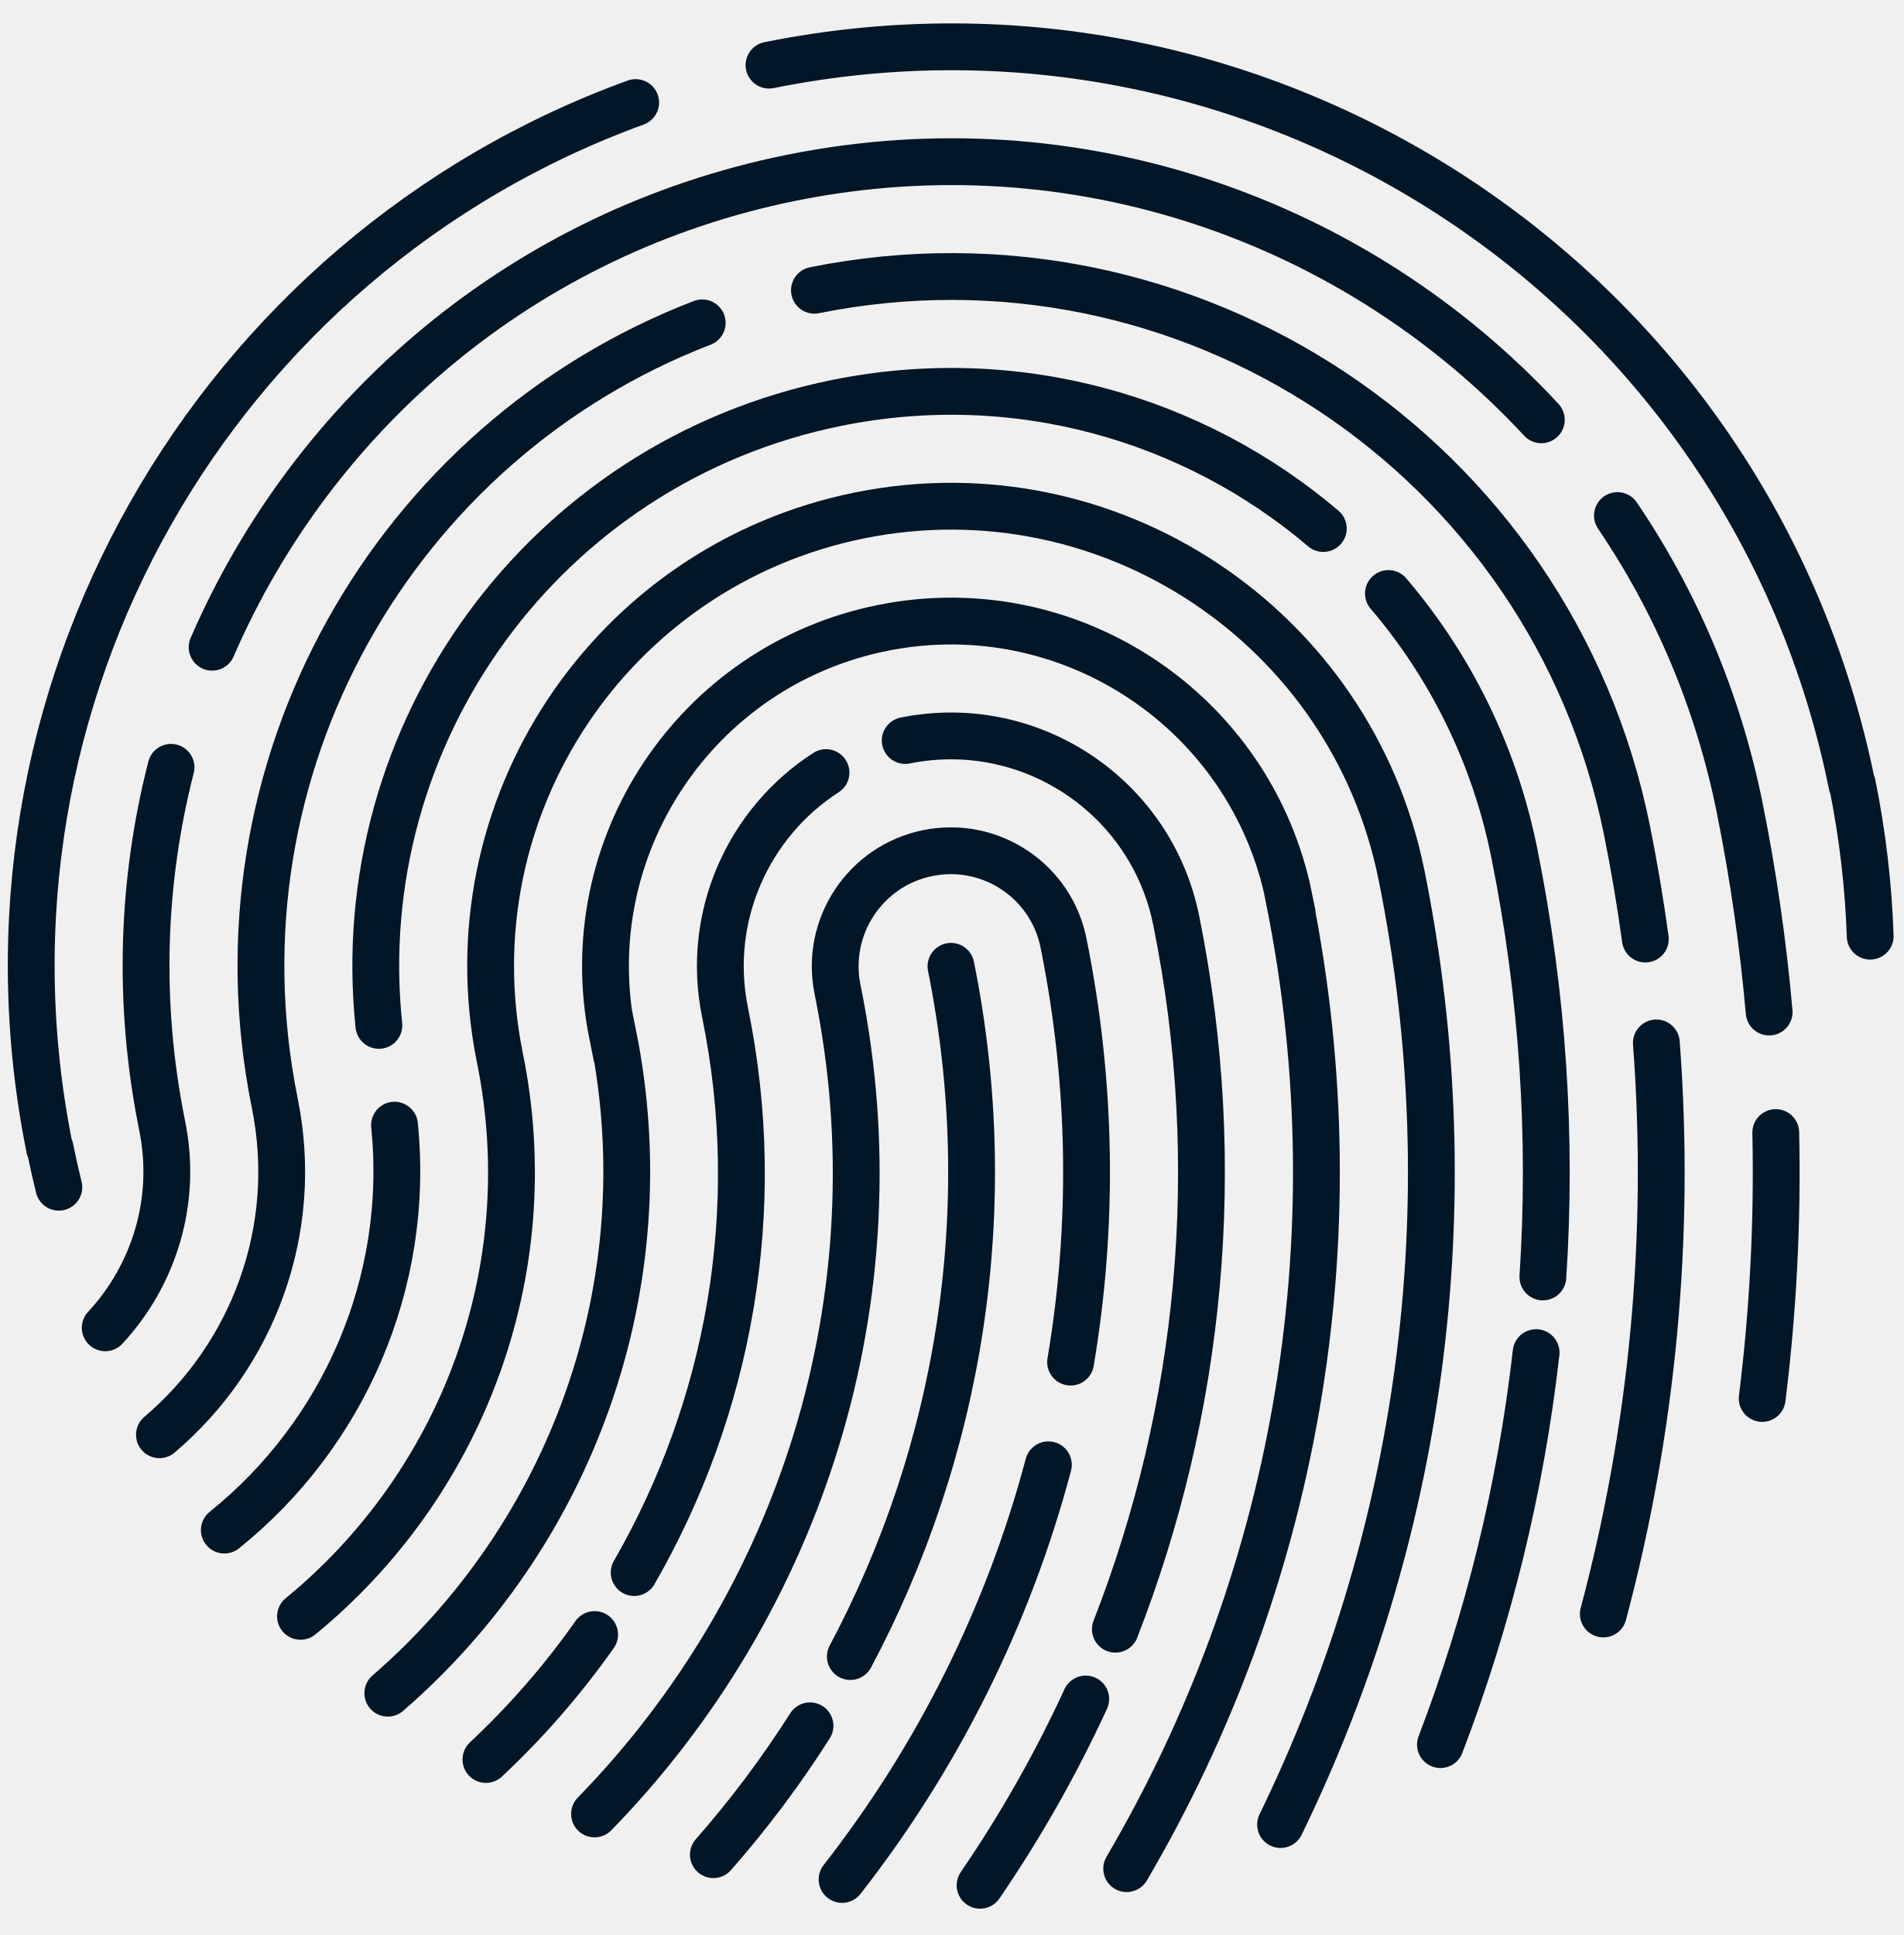
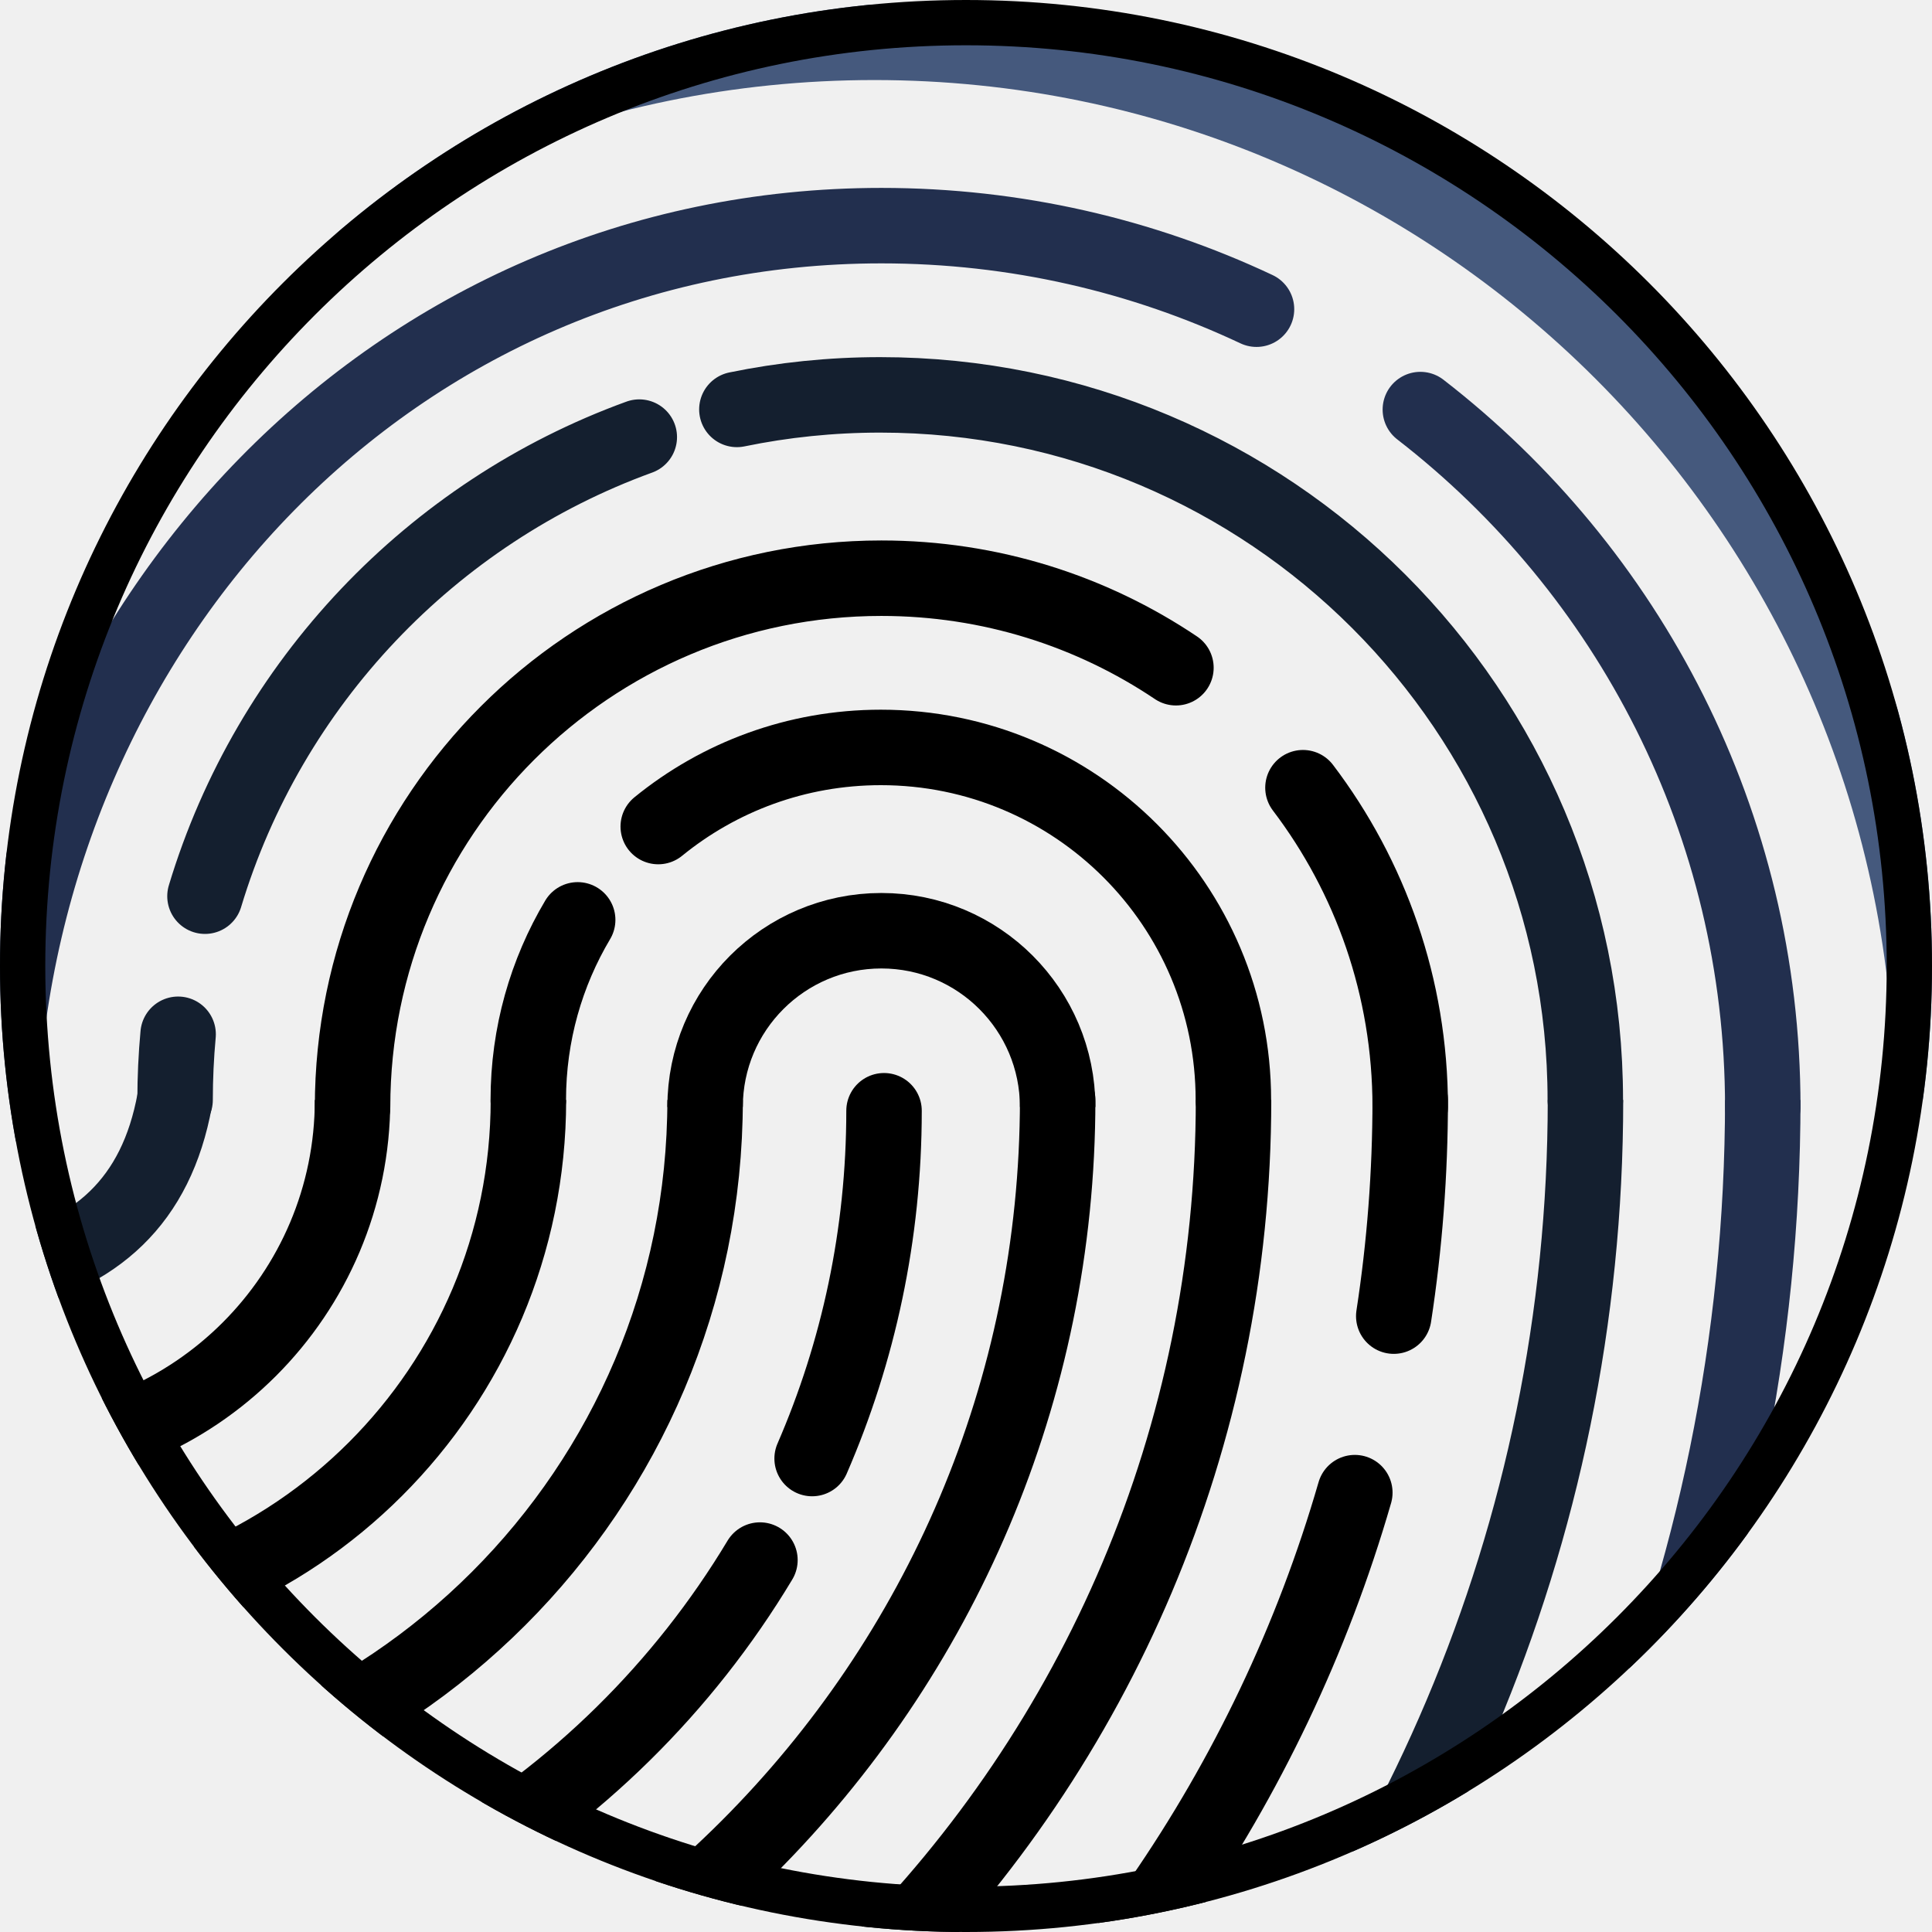
- <svg xmlns="http://www.w3.org/2000/svg" width="61px" height="62px" viewBox="0 0 61 62" version="1.1">
-   <defs />
-   <g id="Symbols" stroke="none" stroke-width="1" fill="none" fill-rule="evenodd" stroke-linecap="round">
-     <g id="Glyphs/Touch-ID" stroke="#011627" stroke-width="1.5">
-       <g id="Touch-ID" transform="translate(1, 1.5)">
-         <path d="M58.339,23.641 C55.123,7.692 39.589,-2.629 23.641,0.587 M19.368,1.786 C5.899,6.679 -2.331,20.812 0.587,35.286 M58.925,28.496 C58.87,26.889 58.683,25.266 58.355,23.638 M0.603,35.283 C0.688,35.706 0.782,36.125 0.885,36.54" id="Stroke-1" />
-         <path d="M21.858,57.926 C22.996,56.631 24.031,55.25 24.954,53.797 M26.247,51.578 C29.729,45.035 31.05,37.293 29.471,29.462" id="Stroke-7" />
-         <path d="M25.982,58.72 C29.042,54.804 31.305,50.285 32.592,45.434 M33.304,42.144 C34.035,37.819 34,33.29 33.081,28.734 C32.688,26.726 30.736,25.429 28.732,25.833 C26.728,26.237 25.431,28.19 25.835,30.194 C27.862,40.115 24.624,49.88 18.05,56.621" id="Stroke-9" />
-         <path d="M30.404,58.907 C31.697,57.019 32.83,55.022 33.789,52.938 M34.739,50.702 C37.462,43.719 38.282,35.9 36.691,28.007 C35.893,24.007 32.001,21.421 28.005,22.227 M25.467,23.255 C22.988,24.852 21.61,27.856 22.228,30.921 C23.542,37.317 22.343,43.641 19.32,48.887 M18.053,50.873 C17.034,52.319 15.868,53.662 14.57,54.876" id="Stroke-11" />
-         <path d="M35.101,58.374 C40.409,49.326 42.537,38.369 40.3,27.279 L40.306,27.276 C39.098,21.288 33.266,17.413 27.277,18.62 C21.289,19.828 17.414,25.66 18.621,31.649 L18.642,31.645 C20.275,39.745 17.256,47.703 11.426,52.752" id="Stroke-13" />
-         <path d="M40.032,56.961 C44.472,47.847 46.069,37.257 43.91,26.551 C42.303,18.569 34.53,13.404 26.55,15.013 C18.57,16.623 13.405,24.396 15.014,32.376 C16.429,39.301 13.741,46.103 8.629,50.29" id="Stroke-15" />
-         <path d="M6.188,47.526 C9.989,44.473 12.154,39.629 11.641,34.552 M11.14,31.355 C10.165,22.019 16.435,13.3 25.823,11.407 C31.579,10.246 37.249,11.906 41.401,15.434 M43.488,17.517 C45.454,19.821 46.878,22.643 47.519,25.822 C48.443,30.404 48.729,34.965 48.437,39.415 M48.22,41.84 C47.728,46.18 46.686,50.396 45.155,54.4" id="Stroke-17" />
-         <path d="M50.374,50.214 C51.933,44.366 52.547,38.197 52.073,31.917 M51.72,28.588 C51.561,27.426 51.365,26.261 51.13,25.095 C48.713,13.131 37.06,5.388 25.096,7.8 M21.5,8.845 C11.628,12.645 5.64,23.113 7.801,33.831 C8.638,37.925 7.086,41.948 4.109,44.471" id="Stroke-19" />
-         <path d="M55.464,43.309 C55.812,40.51 55.962,37.664 55.899,34.789 M55.687,30.927 C55.496,28.75 55.182,26.561 54.74,24.368 C54.042,20.915 52.685,17.764 50.826,15.019 M48.387,11.951 C42.482,5.585 33.503,2.352 24.369,4.194 C15.768,5.928 9.038,11.755 5.797,19.238 M4.48,23.086 C3.548,26.727 3.401,30.628 4.194,34.558 C4.691,36.978 3.933,39.361 2.372,41.044" id="Stroke-21" />
+ <svg xmlns="http://www.w3.org/2000/svg" xmlns:xlink="http://www.w3.org/1999/xlink" width="64px" height="64px" viewBox="0 0 64 64" version="1.1">
+   <defs>
+     <circle id="path-1" cx="32" cy="32" r="32" />
+   </defs>
+   <g id="Page-1" stroke="none" stroke-width="1" fill="none" fill-rule="evenodd">
+     <g id="Fingerprint-Icon">
+       <g id="Group-2">
+         <g id="Group">
+           <mask id="mask-2" fill="white">
+             <use xlink:href="#path-1" />
+           </mask>
+           <g id="Mask" />
+           <g mask="url(#mask-2)" id="Oval" stroke-width="2.5">
+             <g transform="translate(-11.67883, -4.20438)">
+               <path d="M81.752,40.876 C81.752,18.301 63.451,0 40.876,0 C18.301,0 0,18.301 0,40.876" stroke="#000000" />
+               <path d="M75.679,40.642 C75.679,21.292 59.992,5.606 40.642,5.606 C21.292,5.606 5.606,21.292 5.606,40.642" stroke="#45597D" />
+               <path d="M70.073,40.876 C70.073,31.475 65.63,23.112 58.73,17.772 M53.302,14.447 C49.532,12.672 45.32,11.679 40.876,11.679 C24.751,11.679 12.459,24.787 11.679,40.876" stroke="#222F4E" stroke-linecap="round" />
+               <path d="M64.194,40.642 C64.194,27.742 53.737,17.285 40.836,17.285 C39.21,17.285 37.622,17.451 36.089,17.767 M32.856,18.684 C25.971,21.186 20.596,26.835 18.469,33.892 M17.579,38.466 C17.513,39.183 17.479,39.909 17.479,40.642" stroke="#141F2F" stroke-linecap="round" />
+               <path d="M58.394,40.876 C58.394,36.902 57.071,33.237 54.841,30.298 M50.633,26.324 C47.844,24.451 44.488,23.358 40.876,23.358 C31.201,23.358 23.358,31.201 23.358,40.876" stroke="#000000" stroke-linecap="round" />
+               <path d="M52.536,40.642 C52.536,34.192 47.308,28.964 40.858,28.964 C38.061,28.964 35.495,29.946 33.484,31.585 M30.815,34.676 C29.776,36.423 29.179,38.463 29.179,40.642" stroke="#000000" stroke-linecap="round" stroke-linejoin="round" />
+               <path d="M46.715,40.876 C46.715,37.651 44.101,35.036 40.876,35.036 C37.651,35.036 35.036,37.651 35.036,40.876" stroke="#000000" />
+               <path d="M17.468,40.642 C14.231,41.351 12.243,43.121 11.629,46.482" stroke="#141F2F" transform="translate(14.54854, 43.56204) scale(-1, -1) translate(-14.54854, -43.56204) " />
+               <path d="M40.964,41 C30.41,41 21.174,46.645 16.111,55.08 M14.382,58.443 C12.85,61.973 12,65.869 12,69.964" stroke="#000000" stroke-linecap="round" transform="translate(26.48175, 55.48175) scale(-1, -1) translate(-26.48175, -55.48175) " />
+               <path d="M46.715,40.642 C27.365,40.642 11.679,56.329 11.679,75.679" stroke="#000000" stroke-linecap="round" transform="translate(29.19708, 58.16058) scale(-1, -1) translate(-29.19708, -58.16058) " />
+               <path d="M52.541,40.642 C30.095,40.642 11.899,58.839 11.899,81.285" stroke="#000000" stroke-linejoin="round" transform="translate(32.22, 60.9635) scale(-1, -1) translate(-32.22, -60.9635) " />
+               <path d="M29.184,40.642 C19.637,40.642 11.899,48.381 11.899,57.927" stroke="#000000" stroke-linejoin="round" transform="translate(20.54117, 49.28467) scale(-1, -1) translate(-20.54117, -49.28467) " />
+               <path d="M23.358,40.642 C16.908,40.642 11.679,45.871 11.679,52.321" stroke="#000000" transform="translate(17.51825, 46.48175) scale(-1, -1) translate(-17.51825, -46.48175) " />
+               <path d="M35.036,40.642 C22.136,40.642 11.679,51.1 11.679,64" stroke="#000000" transform="translate(23.35766, 52.32117) scale(-1, -1) translate(-23.35766, -52.32117) " />
+               <path d="M58.394,40.642 C37.108,40.642 19.147,54.879 13.514,74.35 M12.224,80.197 C11.865,82.532 11.679,84.923 11.679,87.358" stroke="#000000" stroke-linecap="round" transform="translate(35.0365, 64) scale(-1, -1) translate(-35.0365, -64) " />
+               <path d="M64.2,40.642 C35.304,40.642 11.879,64.067 11.879,92.964" stroke="#141F2F" transform="translate(38.03942, 66.80292) scale(-1, -1) translate(-38.03942, -66.80292) " />
+               <path d="M70.073,40.642 C37.823,40.642 11.679,66.786 11.679,99.036" stroke="#222F4E" transform="translate(40.87591, 69.83942) scale(-1, -1) translate(-40.87591, -69.83942) " />
+             </g>
+           </g>
+         </g>
+         <circle id="Oval-2" stroke="#000000" stroke-width="1.5" cx="32" cy="32" r="31.25" />
      </g>
    </g>
  </g>
</svg>
